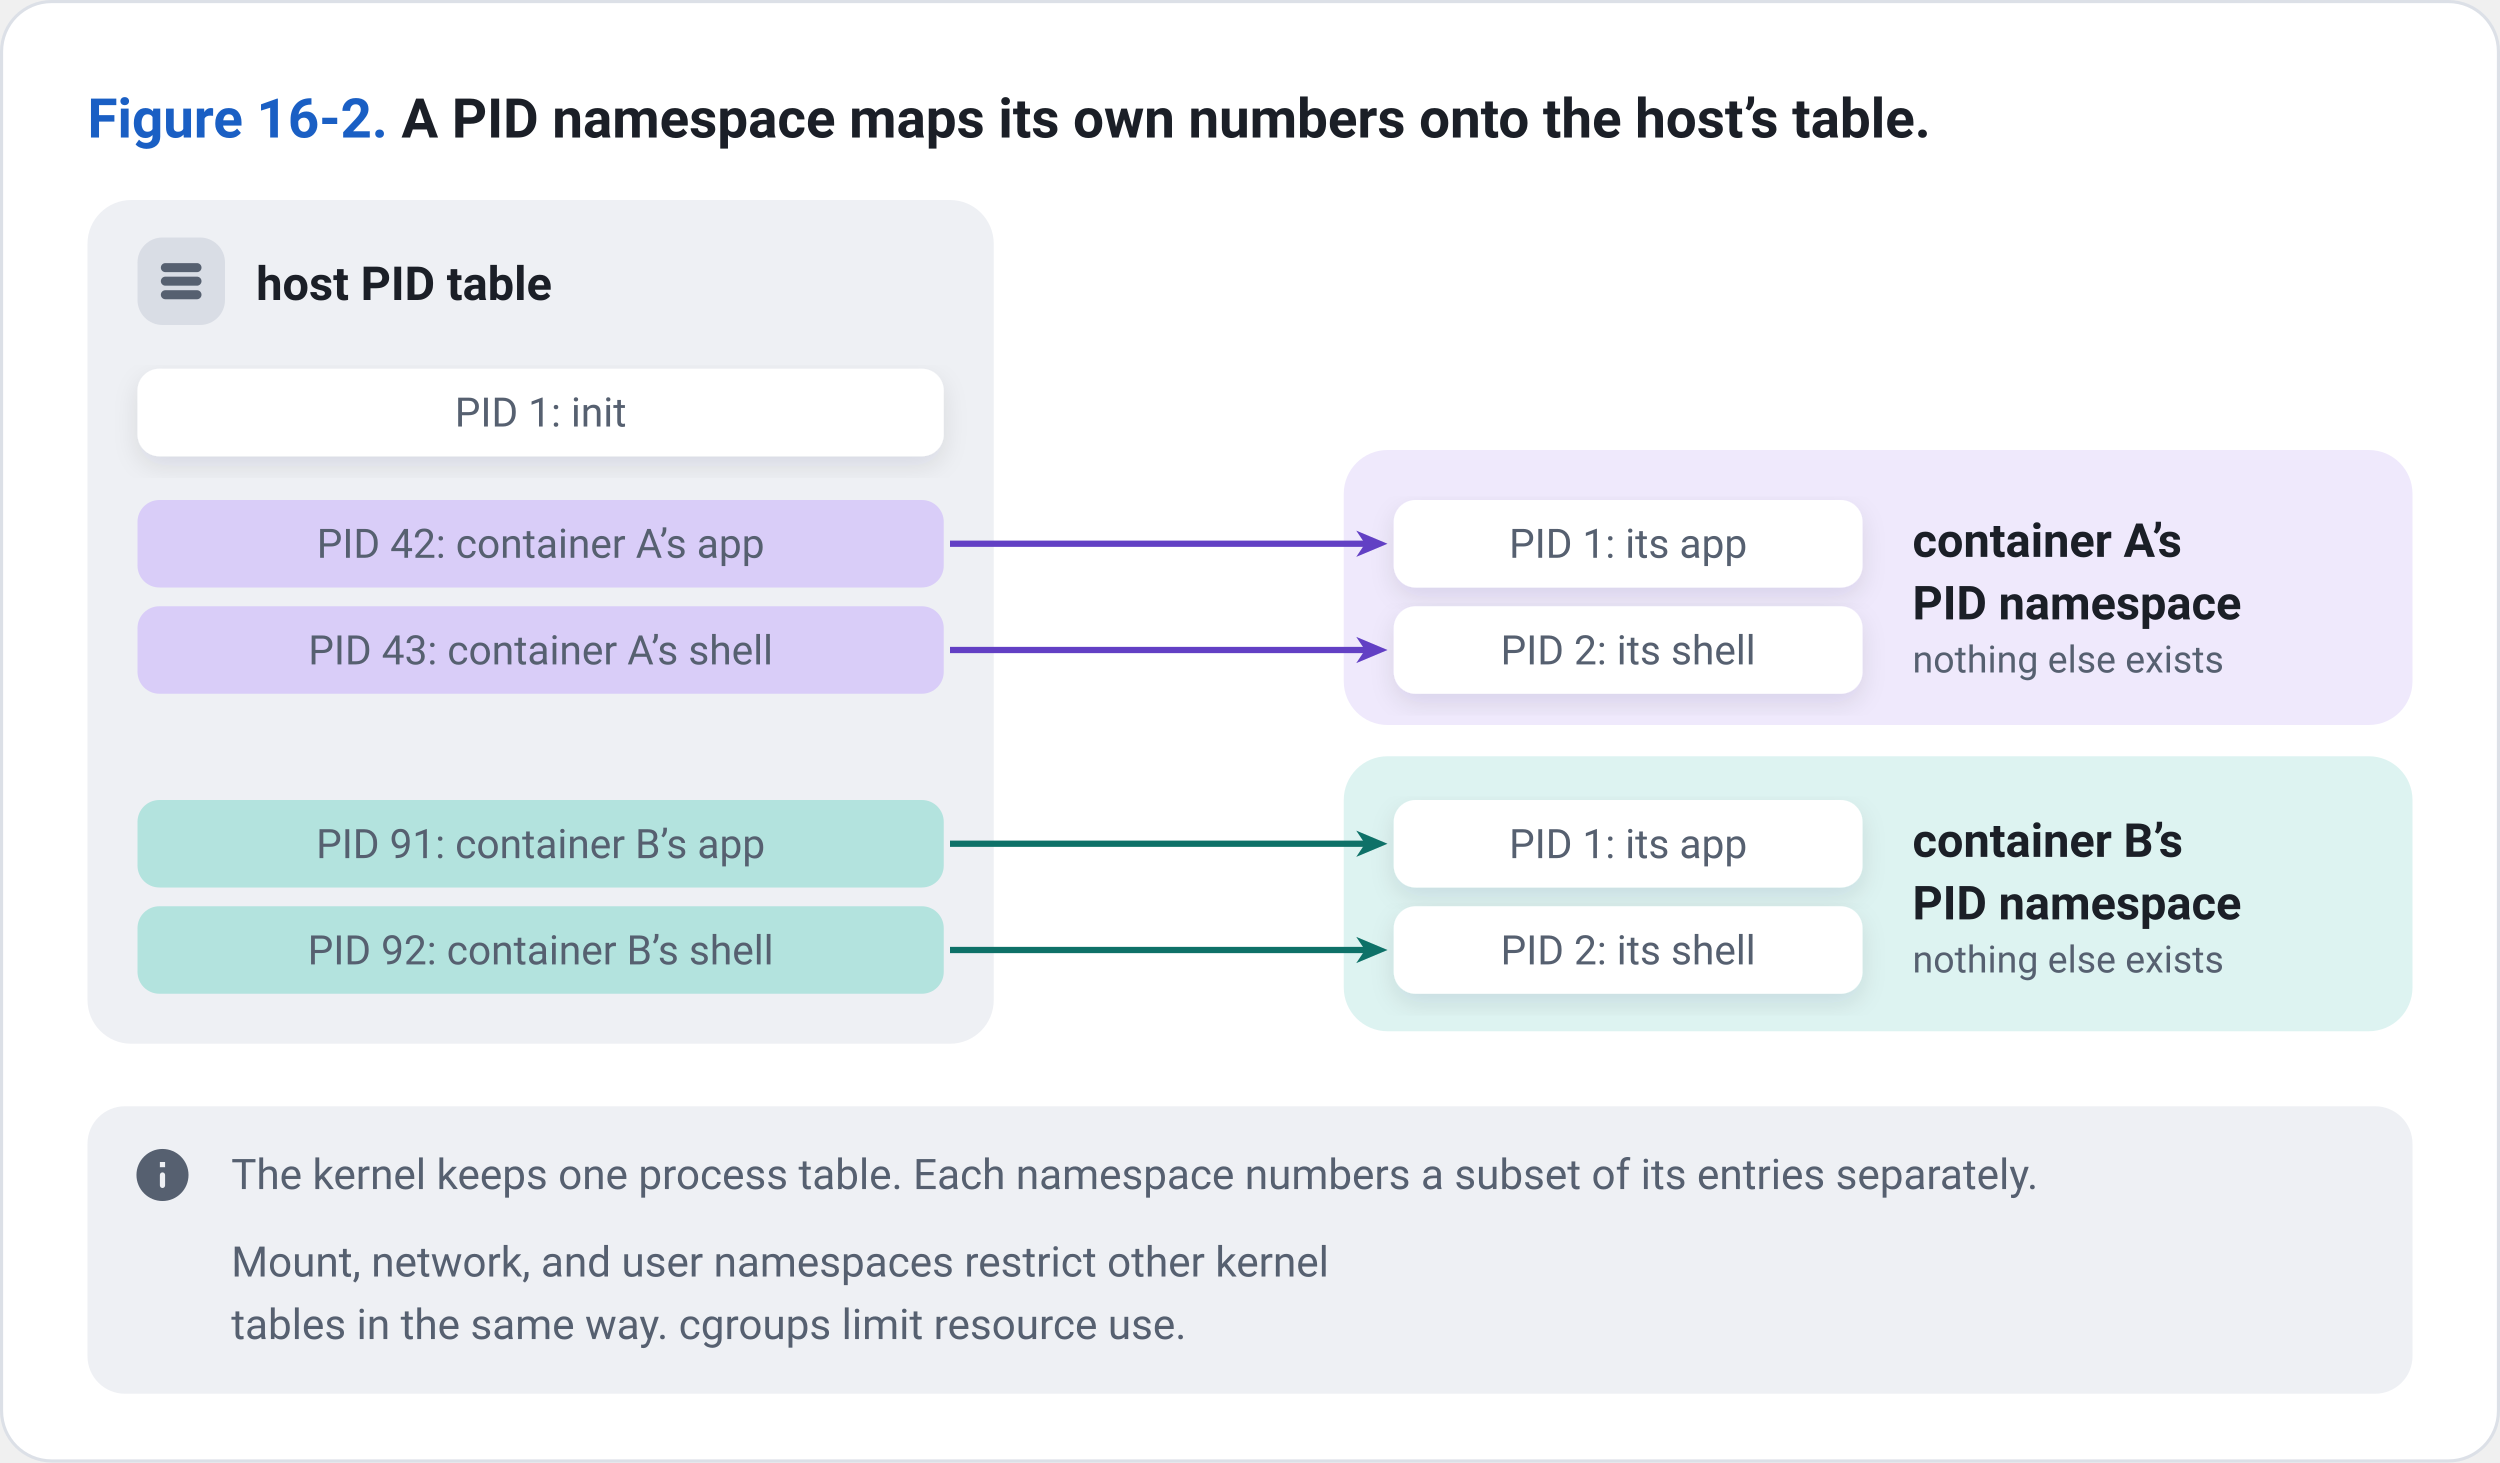
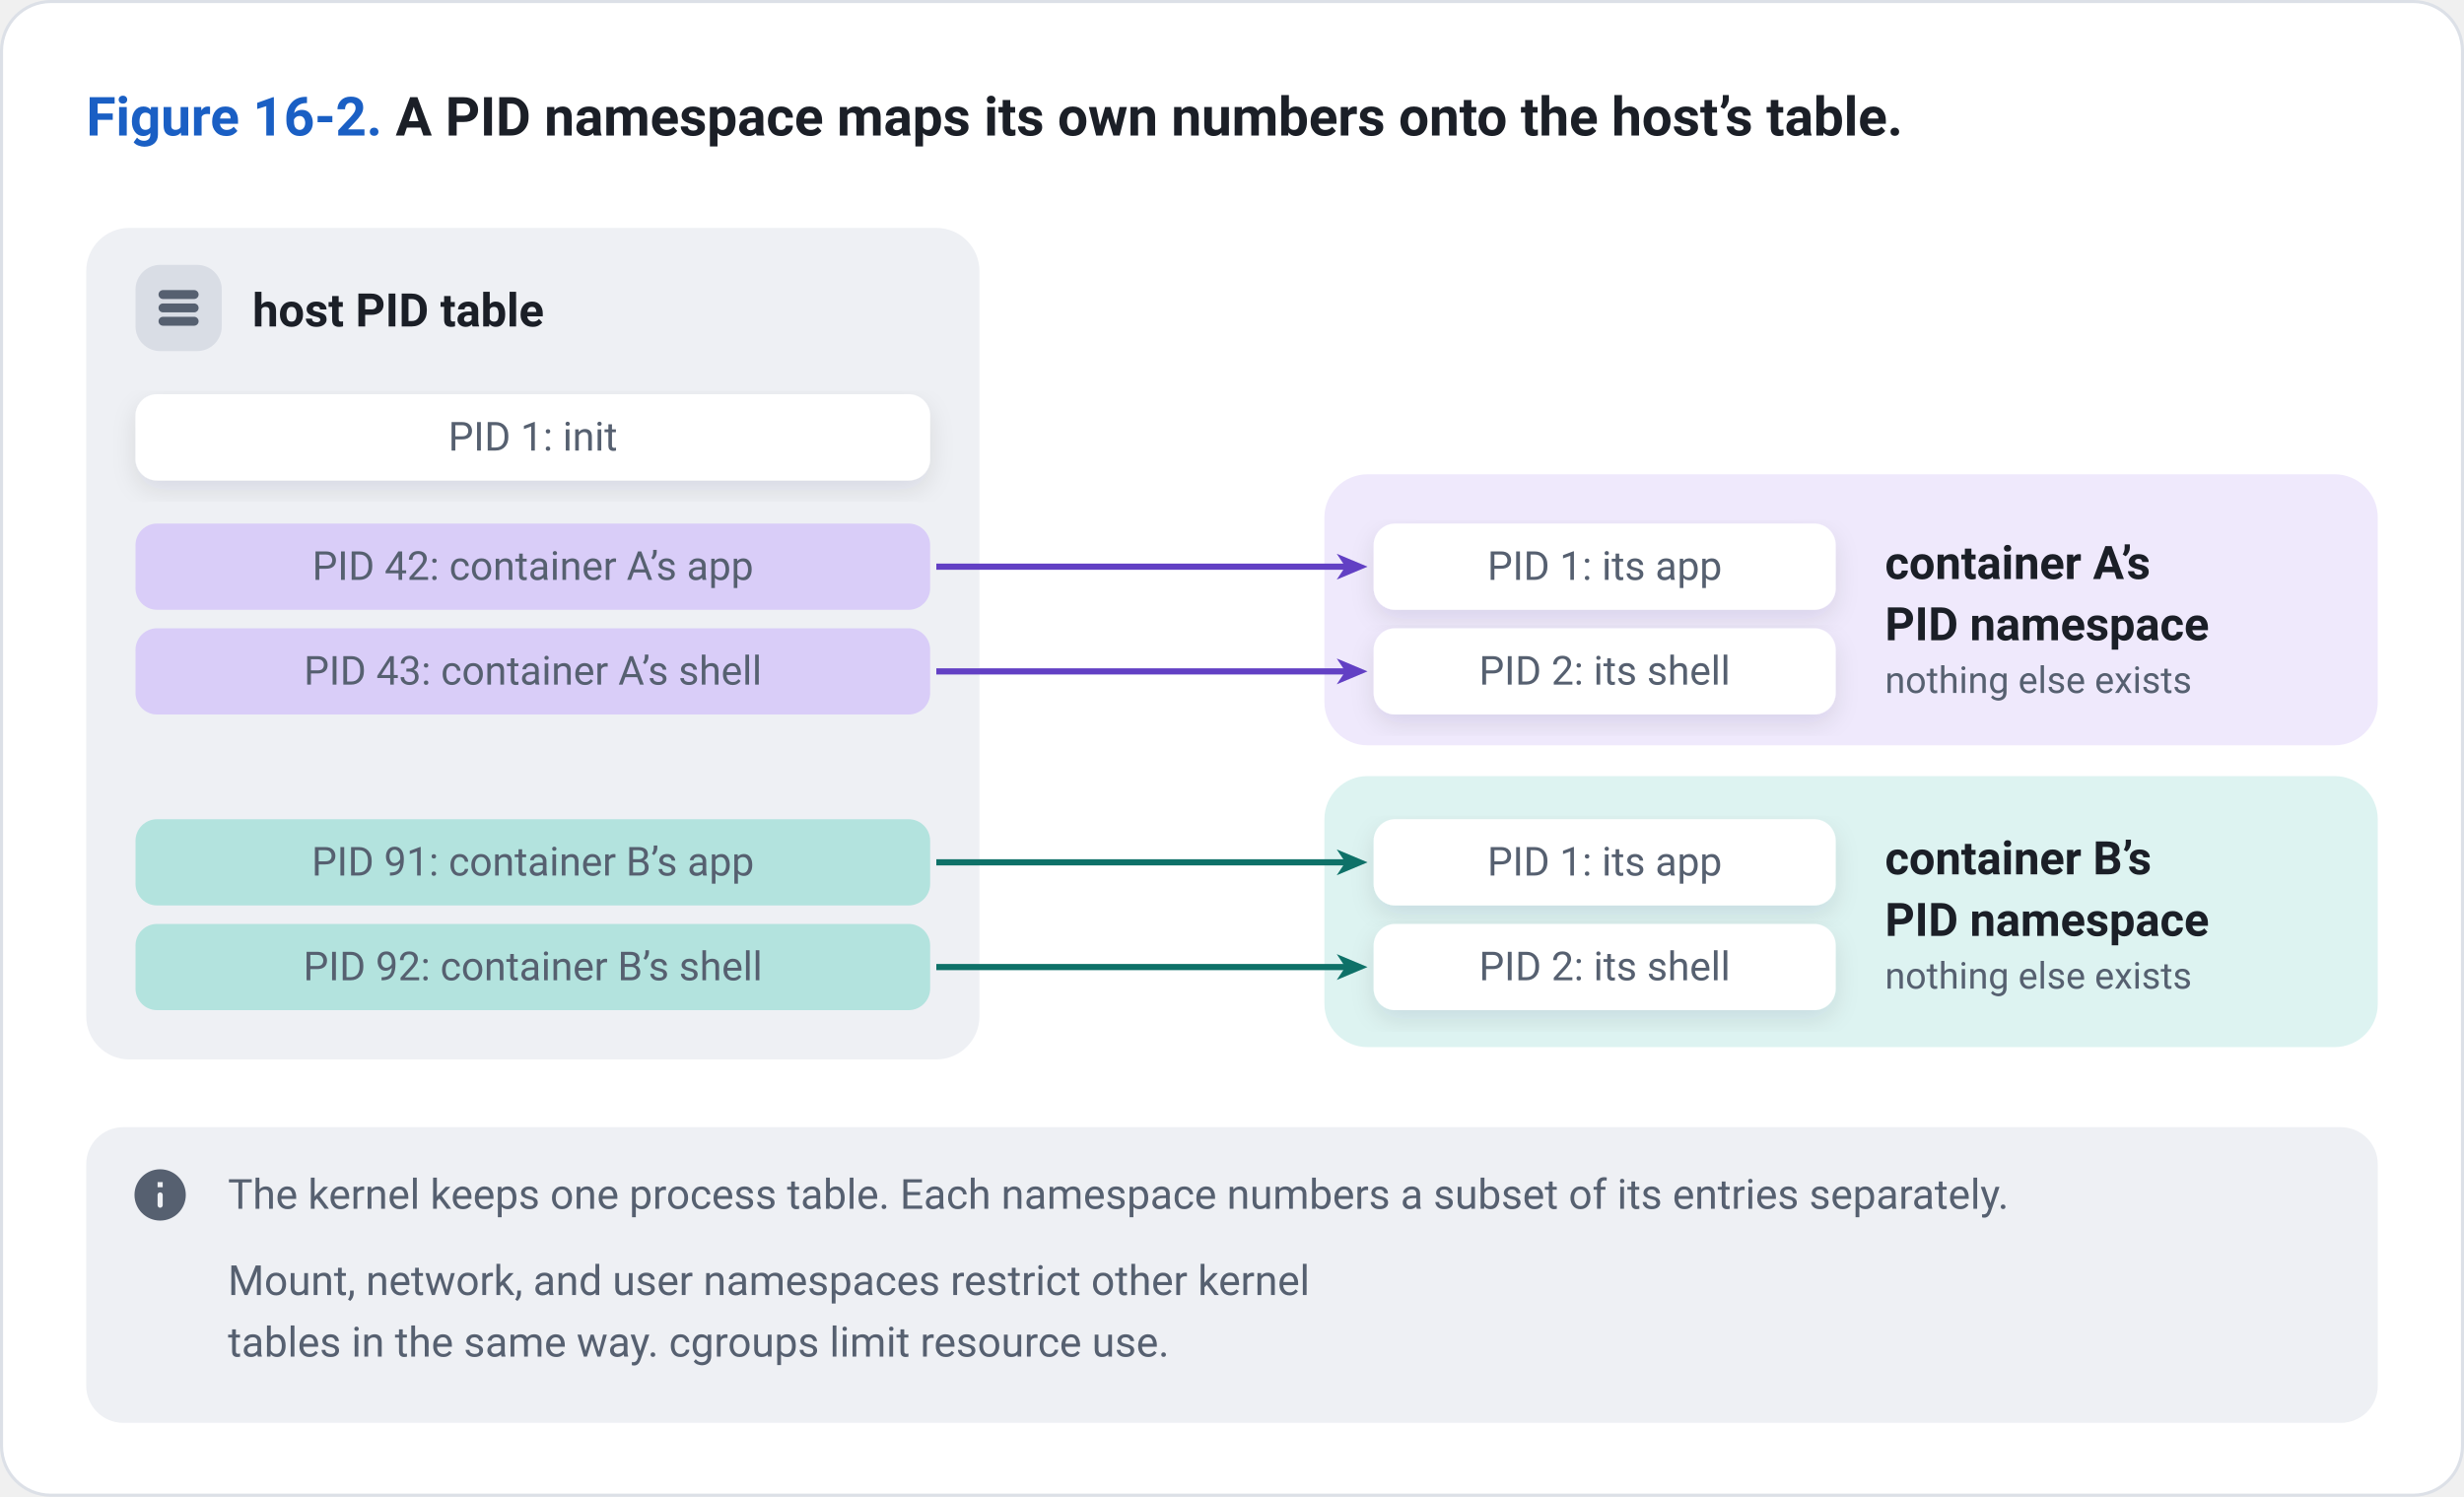
- <svg xmlns="http://www.w3.org/2000/svg" viewBox="0 0 800 468" width="800" height="468">
+ <svg xmlns="http://www.w3.org/2000/svg" viewBox="0 0 800 486" width="800" height="486">
  <style>
    text { font-family: -apple-system, BlinkMacSystemFont, "Segoe UI", Roboto, "Helvetica Neue", Arial, sans-serif; fill: #1B1F27; }
    .paper { fill: #FFFFFF; }
    .frame { fill: #FFFFFF; stroke: #DCE0E7; stroke-width: 1; }
    .card { fill: #FFFFFF; }
    .hair { stroke: #DCE0E7; stroke-width: 1.2; fill: none; }
    .muted { fill: #566070; }
    .ink { fill: #1B1F27; }
    .title { font-size: 17.5px; font-weight: 650; }
    .head { font-size: 15.5px; font-weight: 650; }
    .name { font-size: 15px; font-weight: 650; }
    .body { font-size: 13.5px; }
    .sub { font-size: 13px; }
    .mono { font-size: 12.5px; font-family: "SF Mono", SFMono-Regular, ui-monospace, Menlo, Consolas, monospace; }
    .monob { font-size: 12.5px; font-weight: 650; font-family: "SF Mono", SFMono-Regular, ui-monospace, Menlo, Consolas, monospace; }
    .small { font-size: 12px; }
    .note { font-size: 13.5px; }
    .noteb { font-size: 13.5px; font-weight: 650; }
    .sub, .small, .note { fill: #566070; }
    .c-blue { fill: #E6EFFD; }
    .m-blue { fill: #C7DBFA; }
    .a-blue { fill: #1A5FC4; }
    .t-blue { fill: #1A5FC4; }
    .w-blue { stroke: #1A5FC4; fill: none; stroke-linecap: butt; stroke-linejoin: round; }
    .o-blue { stroke: #1A5FC4; fill: none; stroke-width: 1.5; }
    .h-blue { stroke: #1A5FC4; stroke-width: 1.4; }
    .c-green { fill: #E2F4E7; }
    .m-green { fill: #BEE5C9; }
    .a-green { fill: #1B7A3A; }
    .t-green { fill: #1B7A3A; }
    .w-green { stroke: #1B7A3A; fill: none; stroke-linecap: butt; stroke-linejoin: round; }
    .o-green { stroke: #1B7A3A; fill: none; stroke-width: 1.5; }
    .h-green { stroke: #1B7A3A; stroke-width: 1.4; }
    .c-amber { fill: #FFF1D9; }
    .m-amber { fill: #FFDDA1; }
    .a-amber { fill: #9A5600; }
    .t-amber { fill: #9A5600; }
    .w-amber { stroke: #9A5600; fill: none; stroke-linecap: butt; stroke-linejoin: round; }
    .o-amber { stroke: #9A5600; fill: none; stroke-width: 1.5; }
    .h-amber { stroke: #9A5600; stroke-width: 1.4; }
    .c-red { fill: #FDE8E4; }
    .m-red { fill: #F8C8BF; }
    .a-red { fill: #BF3620; }
    .t-red { fill: #BF3620; }
    .w-red { stroke: #BF3620; fill: none; stroke-linecap: butt; stroke-linejoin: round; }
    .o-red { stroke: #BF3620; fill: none; stroke-width: 1.5; }
    .h-red { stroke: #BF3620; stroke-width: 1.4; }
    .c-purple { fill: #EFE9FC; }
    .m-purple { fill: #D9CDF8; }
    .a-purple { fill: #6240C4; }
    .t-purple { fill: #6240C4; }
    .w-purple { stroke: #6240C4; fill: none; stroke-linecap: butt; stroke-linejoin: round; }
    .o-purple { stroke: #6240C4; fill: none; stroke-width: 1.5; }
    .h-purple { stroke: #6240C4; stroke-width: 1.4; }
    .c-teal { fill: #DDF3F1; }
    .m-teal { fill: #B3E3DE; }
    .a-teal { fill: #0E7168; }
    .t-teal { fill: #0E7168; }
    .w-teal { stroke: #0E7168; fill: none; stroke-linecap: butt; stroke-linejoin: round; }
    .o-teal { stroke: #0E7168; fill: none; stroke-width: 1.5; }
    .h-teal { stroke: #0E7168; stroke-width: 1.4; }
    .c-gray { fill: #EEF0F4; }
    .m-gray { fill: #D9DDE5; }
    .a-gray { fill: #566070; }
    .t-gray { fill: #566070; }
    .w-gray { stroke: #566070; fill: none; stroke-linecap: butt; stroke-linejoin: round; }
    .o-gray { stroke: #566070; fill: none; stroke-width: 1.5; }
    .h-gray { stroke: #566070; stroke-width: 1.4; }
    .c-wire { fill: #EEF0F4; }
    .m-wire { fill: #D9DDE5; }
    .a-wire { fill: #5B6676; }
    .t-wire { fill: #5B6676; }
    .w-wire { stroke: #5B6676; fill: none; stroke-linecap: butt; stroke-linejoin: round; }
    .o-wire { stroke: #5B6676; fill: none; stroke-width: 1.5; }
    .h-wire { stroke: #5B6676; stroke-width: 1.4; }
  </style>
  <defs>
    <filter id="lift" x="-10%" y="-15%" width="120%" height="140%">
      <feDropShadow dx="0" dy="1" stdDeviation="1.2" flood-color="#1B2430" flood-opacity="0.14" />
      <feDropShadow dx="0" dy="3" stdDeviation="4" flood-color="#1B2430" flood-opacity="0.10" />
    </filter>
  </defs>
-   <rect x="0.5" y="0.5" width="799" height="467" rx="16" class="frame" />
+   <rect x="0.5" y="0.5" width="799" height="485" rx="16" class="frame" />
  <text x="28" y="44" class="title">
    <tspan class="t-blue">Figure 16-2.</tspan> A PID namespace maps its own numbers onto the host’s table.</text>
-   <g transform="translate(0 64)">
+   <g transform="translate(0 74)">
    <rect x="28.0" y="0.0" width="290.0" height="270.0" rx="14" class="c-gray" />
    <rect x="44.0" y="12.0" width="28.0" height="28.0" rx="8" class="m-gray" />
    <g transform="translate(49.3 17.3) scale(0.723)" class="a-gray">
      <path d="M19 8H5c-1.1 0-2-.9-2-2s.9-2 2-2h14c1.1 0 2 .9 2 2s-.9 2-2 2zm0 2H5c-1.1 0-2 .9-2 2s.9 2 2 2h14c1.1 0 2-.9 2-2s-.9-2-2-2zm0 6H5c-1.1 0-2 .9-2 2s.9 2 2 2h14c1.1 0 2-.9 2-2s-.9-2-2-2z" />
    </g>
    <text x="82.0" y="32.0" class="name">host PID table</text>
    <rect x="44.0" y="54.0" width="258.0" height="28.0" rx="7" class="card" filter="url(#lift)" />
-     <text x="173.0" y="72.5" class="sub" text-anchor="middle" data-fit="49.0,297.0">PID 1: init</text>
+     <text x="173.0" y="72.3" class="sub" text-anchor="middle" data-fit="49.0,297.0">PID 1: init</text>
    <rect x="44.0" y="96.0" width="258.0" height="28.0" rx="7" class="m-purple" />
-     <text x="173.0" y="114.5" class="sub" text-anchor="middle" data-fit="49.0,297.0">PID 42: container A’s app</text>
+     <text x="173.0" y="114.3" class="sub" text-anchor="middle" data-fit="49.0,297.0">PID 42: container A’s app</text>
    <rect x="44.0" y="130.0" width="258.0" height="28.0" rx="7" class="m-purple" />
-     <text x="173.0" y="148.6" class="sub" text-anchor="middle" data-fit="49.0,297.0">PID 43: container A’s shell</text>
+     <text x="173.0" y="148.3" class="sub" text-anchor="middle" data-fit="49.0,297.0">PID 43: container A’s shell</text>
    <rect x="44.0" y="192.0" width="258.0" height="28.0" rx="7" class="m-teal" />
-     <text x="173.0" y="210.6" class="sub" text-anchor="middle" data-fit="49.0,297.0">PID 91: container B’s app</text>
+     <text x="173.0" y="210.3" class="sub" text-anchor="middle" data-fit="49.0,297.0">PID 91: container B’s app</text>
    <rect x="44.0" y="226.0" width="258.0" height="28.0" rx="7" class="m-teal" />
-     <text x="173.0" y="244.6" class="sub" text-anchor="middle" data-fit="49.0,297.0">PID 92: container B’s shell</text>
+     <text x="173.0" y="244.3" class="sub" text-anchor="middle" data-fit="49.0,297.0">PID 92: container B’s shell</text>
    <rect x="430.0" y="80.0" width="342.0" height="88.0" rx="14" class="c-purple" />
    <rect x="446.0" y="96.0" width="150.0" height="28.0" rx="7" class="card" filter="url(#lift)" />
-     <text x="521.0" y="114.5" class="sub" text-anchor="middle" data-fit="451.0,591.0">PID 1: its app</text>
+     <text x="521.0" y="114.3" class="sub" text-anchor="middle" data-fit="451.0,591.0">PID 1: its app</text>
    <polygon points="444.0,110.0 434.0,114.2 436.8,110.0 434.0,105.8" class="a-purple" />
    <path d="M304.0,110.0 L437.0,110.0" class="w-purple" stroke-width="2" />
    <rect x="446.0" y="130.0" width="150.0" height="28.0" rx="7" class="card" filter="url(#lift)" />
-     <text x="521.0" y="148.6" class="sub" text-anchor="middle" data-fit="451.0,591.0">PID 2: its shell</text>
+     <text x="521.0" y="148.3" class="sub" text-anchor="middle" data-fit="451.0,591.0">PID 2: its shell</text>
    <polygon points="444.0,144.0 434.0,148.2 436.8,144.0 434.0,139.8" class="a-purple" />
    <path d="M304.0,144.0 L437.0,144.0" class="w-purple" stroke-width="2" />
-     <text x="612.0" y="114.2" class="name" data-fit="612.0,766.0">container A’s</text>
-     <text x="612.0" y="134.2" class="name" data-fit="612.0,766.0">PID namespace</text>
-     <text x="612.0" y="151.2" class="small" data-fit="612.0,766.0">nothing else exists</text>
+     <text x="612.0" y="114.0" class="name" data-fit="612.0,766.0">container A’s</text>
+     <text x="612.0" y="133.9" class="name" data-fit="612.0,766.0">PID namespace</text>
+     <text x="612.0" y="151.0" class="small" data-fit="612.0,766.0">nothing else exists</text>
    <rect x="430.0" y="178.0" width="342.0" height="88.0" rx="14" class="c-teal" />
    <rect x="446.0" y="192.0" width="150.0" height="28.0" rx="7" class="card" filter="url(#lift)" />
-     <text x="521.0" y="210.6" class="sub" text-anchor="middle" data-fit="451.0,591.0">PID 1: its app</text>
+     <text x="521.0" y="210.3" class="sub" text-anchor="middle" data-fit="451.0,591.0">PID 1: its app</text>
    <polygon points="444.0,206.0 434.0,210.2 436.8,206.0 434.0,201.8" class="a-teal" />
    <path d="M304.0,206.0 L437.0,206.0" class="w-teal" stroke-width="2" />
    <rect x="446.0" y="226.0" width="150.0" height="28.0" rx="7" class="card" filter="url(#lift)" />
-     <text x="521.0" y="244.6" class="sub" text-anchor="middle" data-fit="451.0,591.0">PID 2: its shell</text>
+     <text x="521.0" y="244.3" class="sub" text-anchor="middle" data-fit="451.0,591.0">PID 2: its shell</text>
    <polygon points="444.0,240.0 434.0,244.2 436.8,240.0 434.0,235.8" class="a-teal" />
    <path d="M304.0,240.0 L437.0,240.0" class="w-teal" stroke-width="2" />
-     <text x="612.0" y="210.2" class="name" data-fit="612.0,766.0">container B’s</text>
-     <text x="612.0" y="230.2" class="name" data-fit="612.0,766.0">PID namespace</text>
-     <text x="612.0" y="247.2" class="small" data-fit="612.0,766.0">nothing else exists</text>
+     <text x="612.0" y="209.9" class="name" data-fit="612.0,766.0">container B’s</text>
+     <text x="612.0" y="229.9" class="name" data-fit="612.0,766.0">PID namespace</text>
+     <text x="612.0" y="247.0" class="small" data-fit="612.0,766.0">nothing else exists</text>
  </g>
-   <rect x="28" y="354" width="744" height="92" rx="12" class="c-gray" />
-   <g transform="translate(42 366) scale(0.833)" class="a-gray">
+   <rect x="28" y="366" width="744" height="96" rx="12" class="c-gray" />
+   <g transform="translate(42 378) scale(0.833)" class="a-gray">
    <path d="M12 2C6.48 2 2 6.48 2 12s4.48 10 10 10 10-4.48 10-10S17.52 2 12 2zm0 15c-.55 0-1-.45-1-1v-4c0-.55.45-1 1-1s1 .45 1 1v4c0 .55-.45 1-1 1zm1-8h-2V7h2v2z" />
  </g>
-   <text x="74" y="380.5" class="note" data-fit="74,760">The kernel keeps one process table. Each namespace numbers a subset of its entries separately.</text>
-   <text x="74" y="408.5" class="note" data-fit="74,760">Mount, network, and user namespaces restrict other kernel</text>
-   <text x="74" y="428.5" class="note" data-fit="74,760">tables in the same way. cgroups limit resource use.</text>
+   <text x="74" y="392.5" class="note" data-fit="74,760">The kernel keeps one process table. Each namespace numbers a subset of its entries separately.</text>
+   <text x="74" y="420.5" class="note" data-fit="74,760">Mount, network, and user namespaces restrict other kernel</text>
+   <text x="74" y="440.5" class="note" data-fit="74,760">tables in the same way. cgroups limit resource use.</text>
</svg>
